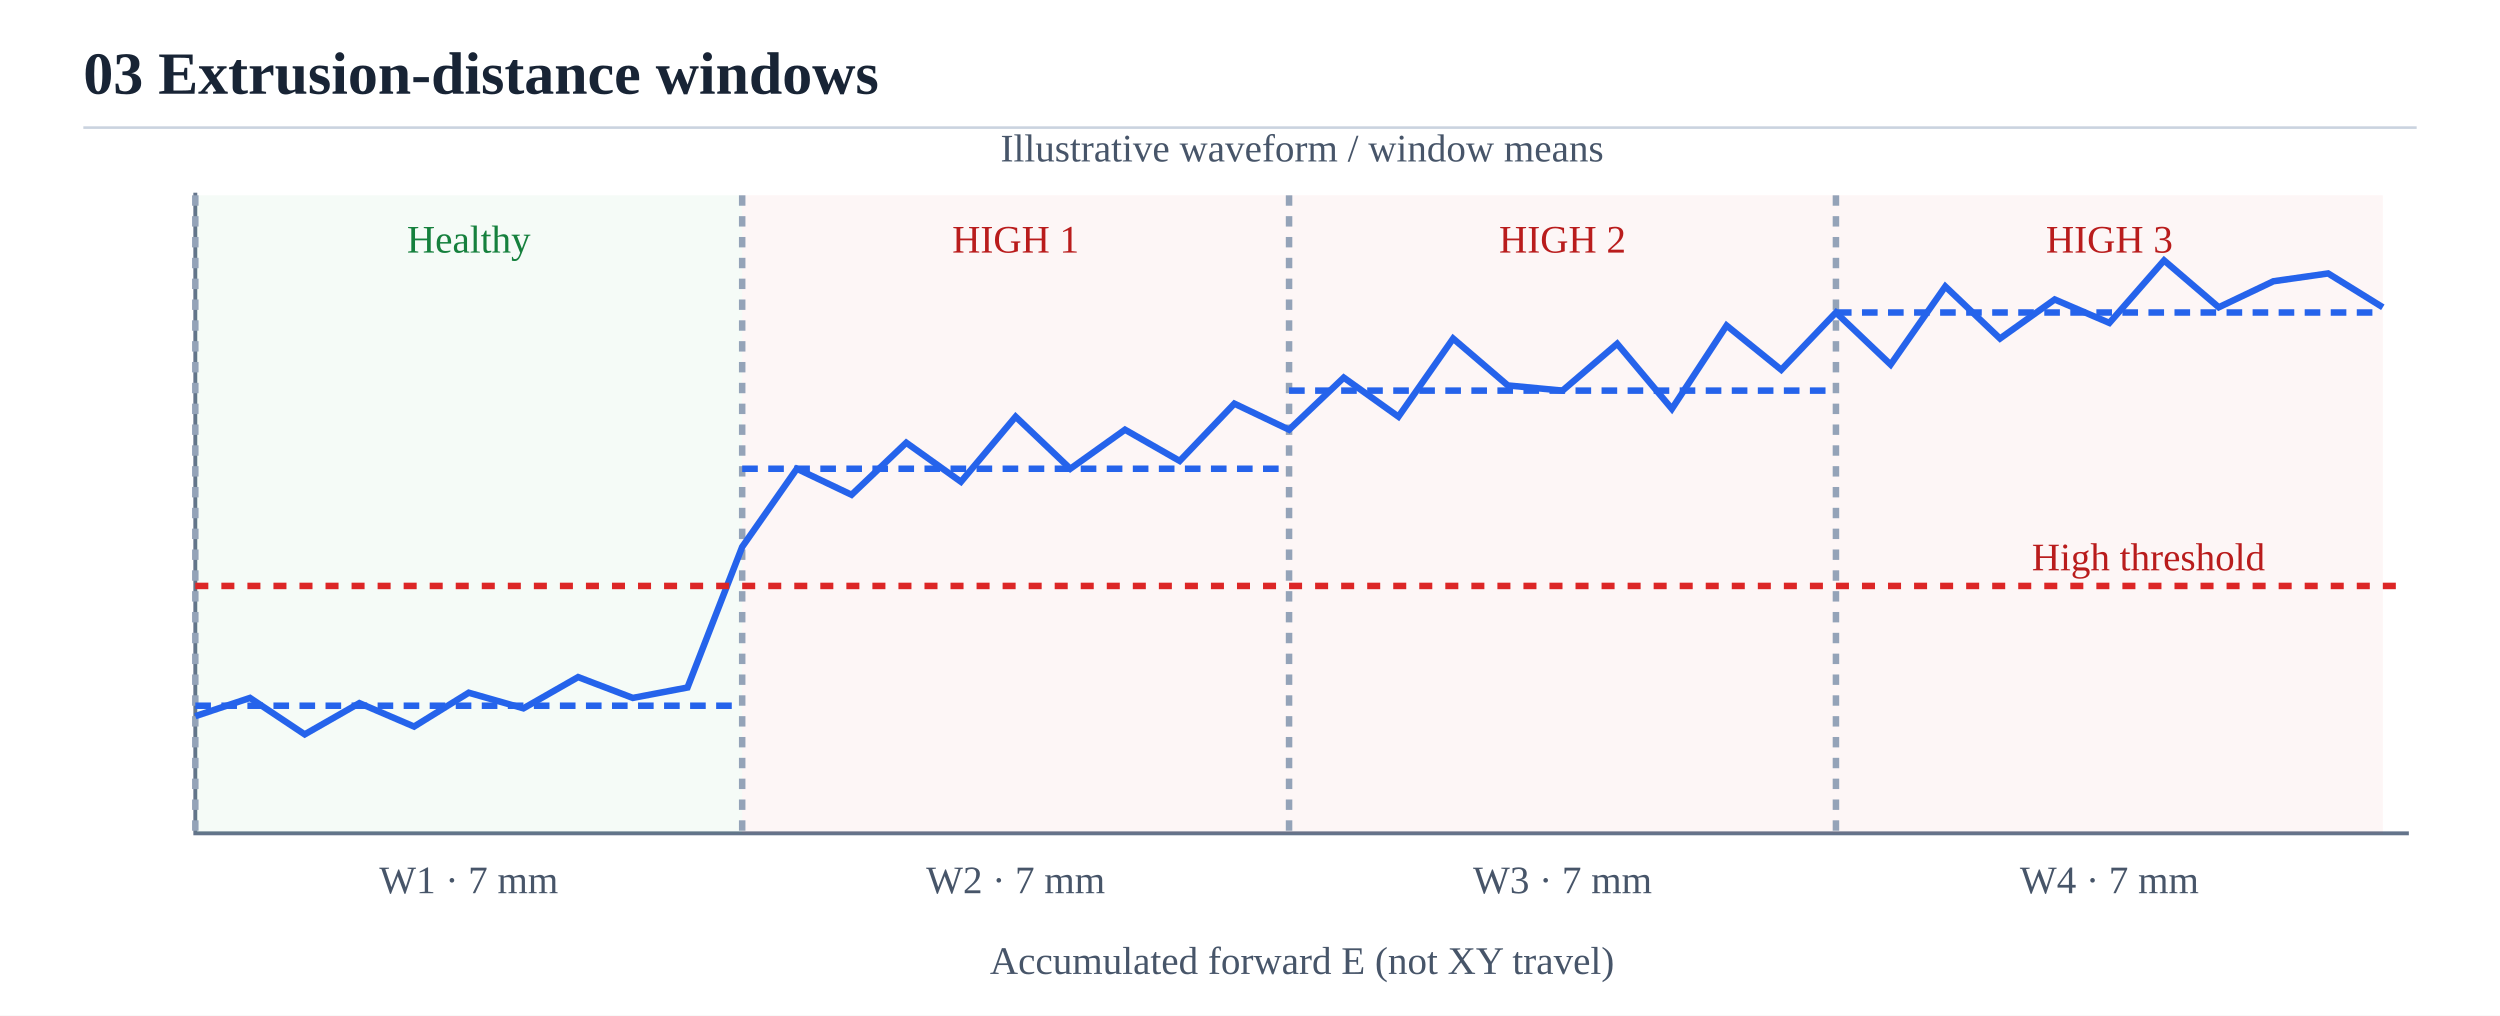
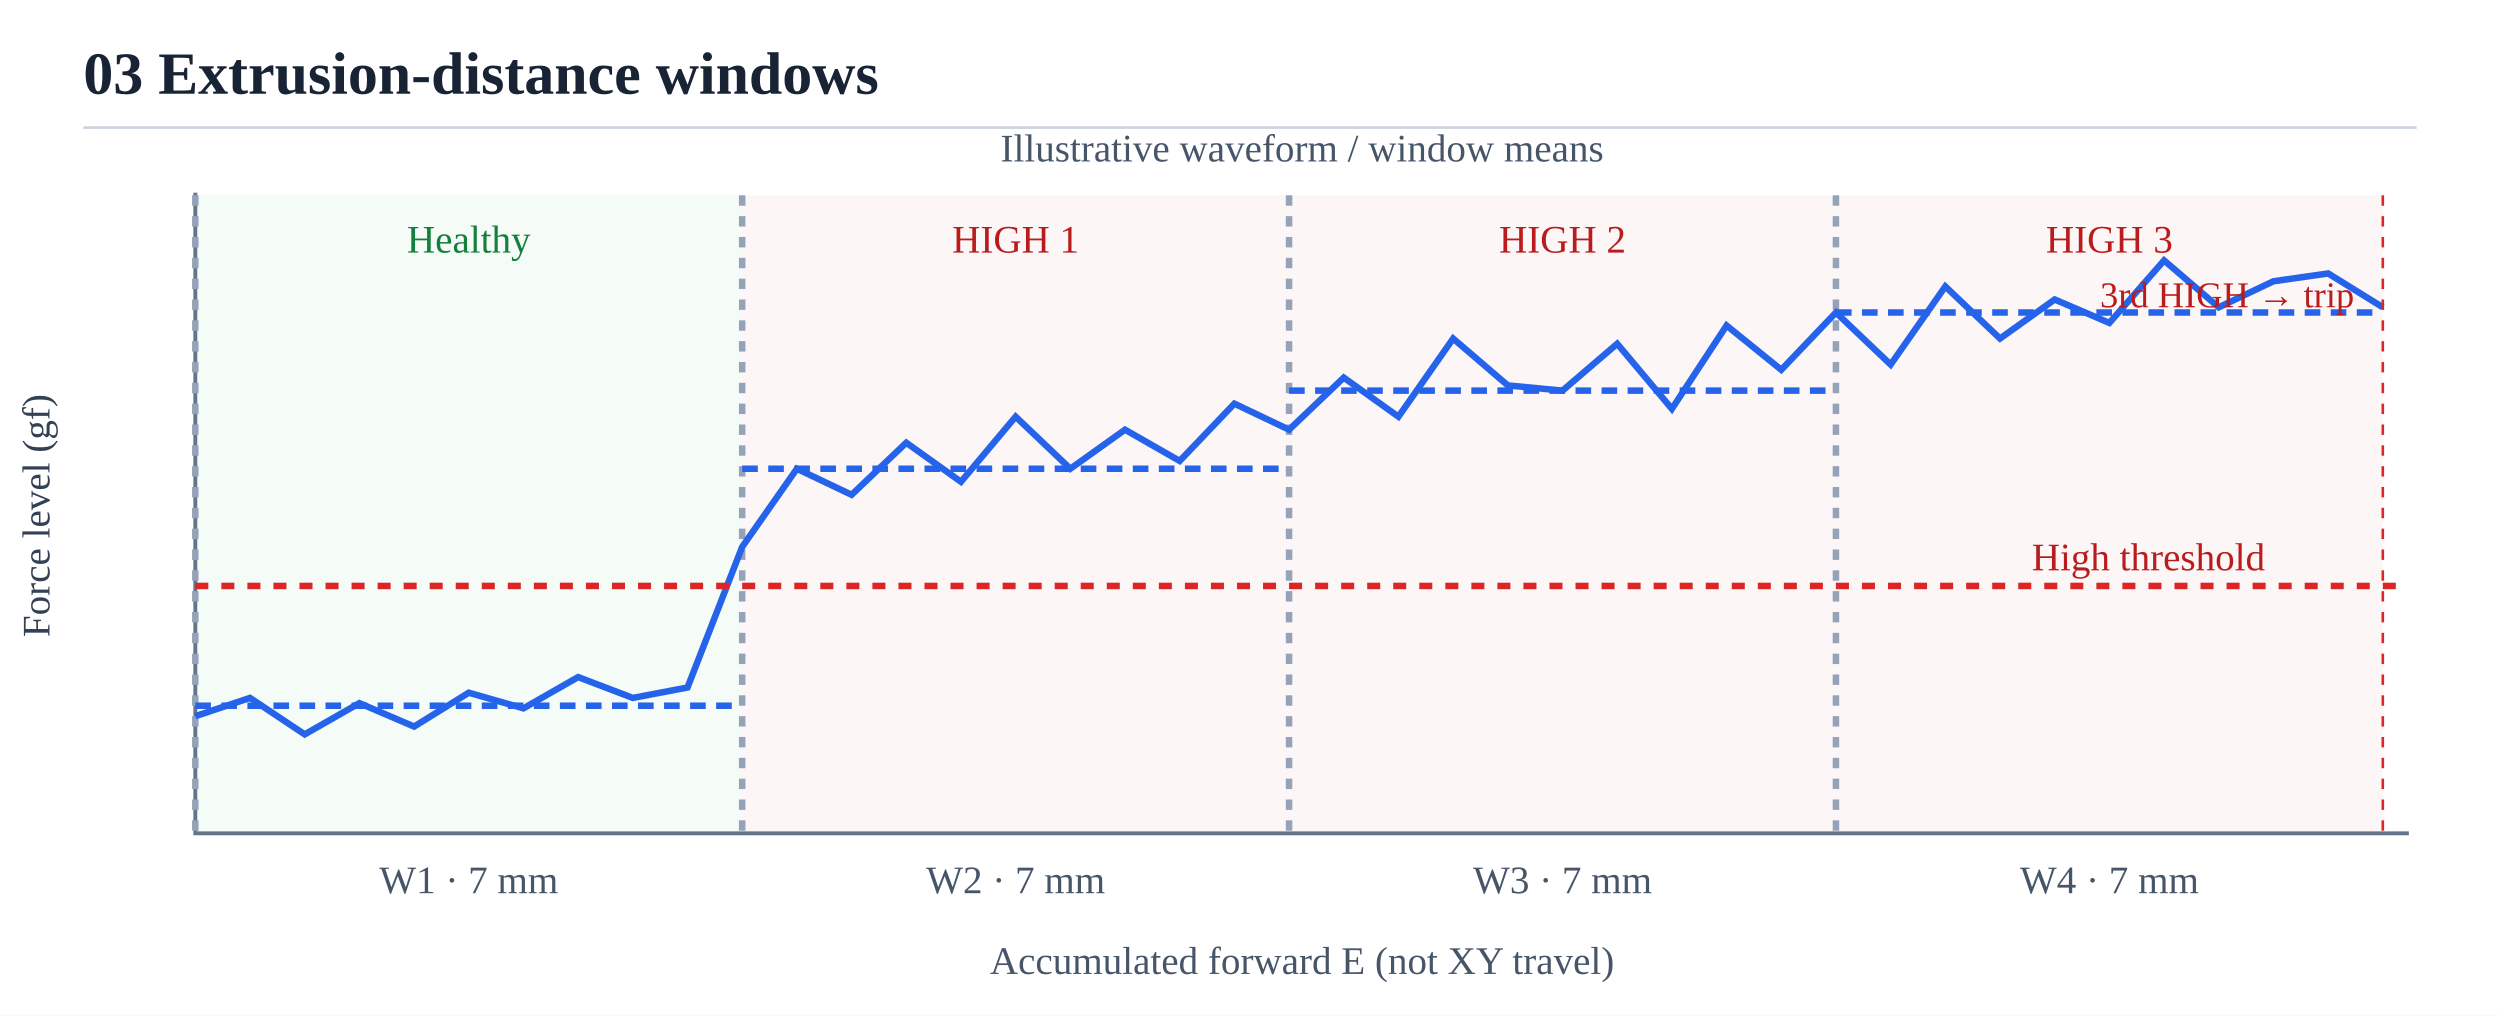
<svg xmlns="http://www.w3.org/2000/svg" viewBox="0 0 960 390" role="img" aria-label="03  Extrusion-distance windows">
  <defs>
    <marker id="a" markerWidth="8" markerHeight="8" refX="7" refY="4" orient="auto">
      <path d="M0 0L8 4L0 8Z" fill="#64748b" />
    </marker>
  </defs>
  <rect width="960" height="390" fill="#fff" />
  <g font-family="Times New Roman, SimSun, Noto Serif CJK SC, serif" fill="#182435">
    <text x="32" y="36" font-size="23" font-weight="bold">03  Extrusion-distance windows</text>
    <path d="M32 49H928" stroke="#cad3df" />
    <path d="M75 74V320H925" fill="none" stroke="#64748b" stroke-width="1.5" />
    <rect x="75" y="75" width="210" height="245" fill="#16a34a" opacity=".045" />
    <path d="M75 75V320" fill="none" stroke="#94a3b8" stroke-width="2.5" stroke-dasharray="4 4" />
    <text x="180" y="343" font-size="15" fill="#475569" text-anchor="middle">W1 · 7 mm</text>
    <text x="180" y="97" font-size="15" fill="#15803d" text-anchor="middle">Healthy</text>
    <rect x="285" y="75" width="210" height="245" fill="#dc2626" opacity=".045" />
    <path d="M285 75V320" fill="none" stroke="#94a3b8" stroke-width="2.5" stroke-dasharray="4 4" />
    <text x="390" y="343" font-size="15" fill="#475569" text-anchor="middle">W2 · 7 mm</text>
    <text x="390" y="97" font-size="15" fill="#b91c1c" text-anchor="middle">HIGH 1</text>
    <rect x="495" y="75" width="210" height="245" fill="#dc2626" opacity=".045" />
    <path d="M495 75V320" fill="none" stroke="#94a3b8" stroke-width="2.5" stroke-dasharray="4 4" />
    <text x="600" y="343" font-size="15" fill="#475569" text-anchor="middle">W3 · 7 mm</text>
    <text x="600" y="97" font-size="15" fill="#b91c1c" text-anchor="middle">HIGH 2</text>
    <rect x="705" y="75" width="210" height="245" fill="#dc2626" opacity=".045" />
    <path d="M705 75V320" fill="none" stroke="#94a3b8" stroke-width="2.5" stroke-dasharray="4 4" />
    <text x="810" y="343" font-size="15" fill="#475569" text-anchor="middle">W4 · 7 mm</text>
    <text x="810" y="97" font-size="15" fill="#b91c1c" text-anchor="middle">HIGH 3</text>
    <path d="M75 275L96 268L117 282L138 270L159 279L180 266L201 272L222 260L243 268L264 264L285 210L306 180L327 190L348 170L369 185L390 160L411 180L432 165L453 177L474 155L495 165L516 145L537 160L558 130L579 148L600 150L621 132L642 157L663 125L684 142L705 120L726 140L747 110L768 130L789 115L810 124L831 100L852 118L873 108L894 105L915 118" fill="none" stroke="#2563eb" stroke-width="2.5" />
    <path d="M75 271H285M285 180H495M495 150H705M705 120H915" fill="none" stroke="#2563eb" stroke-width="2.5" stroke-dasharray="6 4" />
    <path d="M75 225H925" fill="none" stroke="#dc2626" stroke-width="2.5" stroke-dasharray="5 5" />
    <text x="825" y="219" font-size="15" fill="#b91c1c" text-anchor="middle">High threshold</text>
    <text x="500" y="374" font-size="15" fill="#475569" text-anchor="middle">Accumulated forward E (not XY travel)</text>
    <text x="500" y="62" font-size="15" fill="#475569" text-anchor="middle">Illustrative waveform / window means</text>
+     <text x="19" y="198" transform="rotate(-90 19 198)" text-anchor="middle" font-size="15" fill="#334155">Force level (gf)</text>
+     <path d="M915 75V320" stroke="#dc2626" stroke-dasharray="4 4" />
+     <text x="904" y="118" text-anchor="end" font-size="14" fill="#b91c1c">3rd HIGH → trip</text>
  </g>
</svg>
